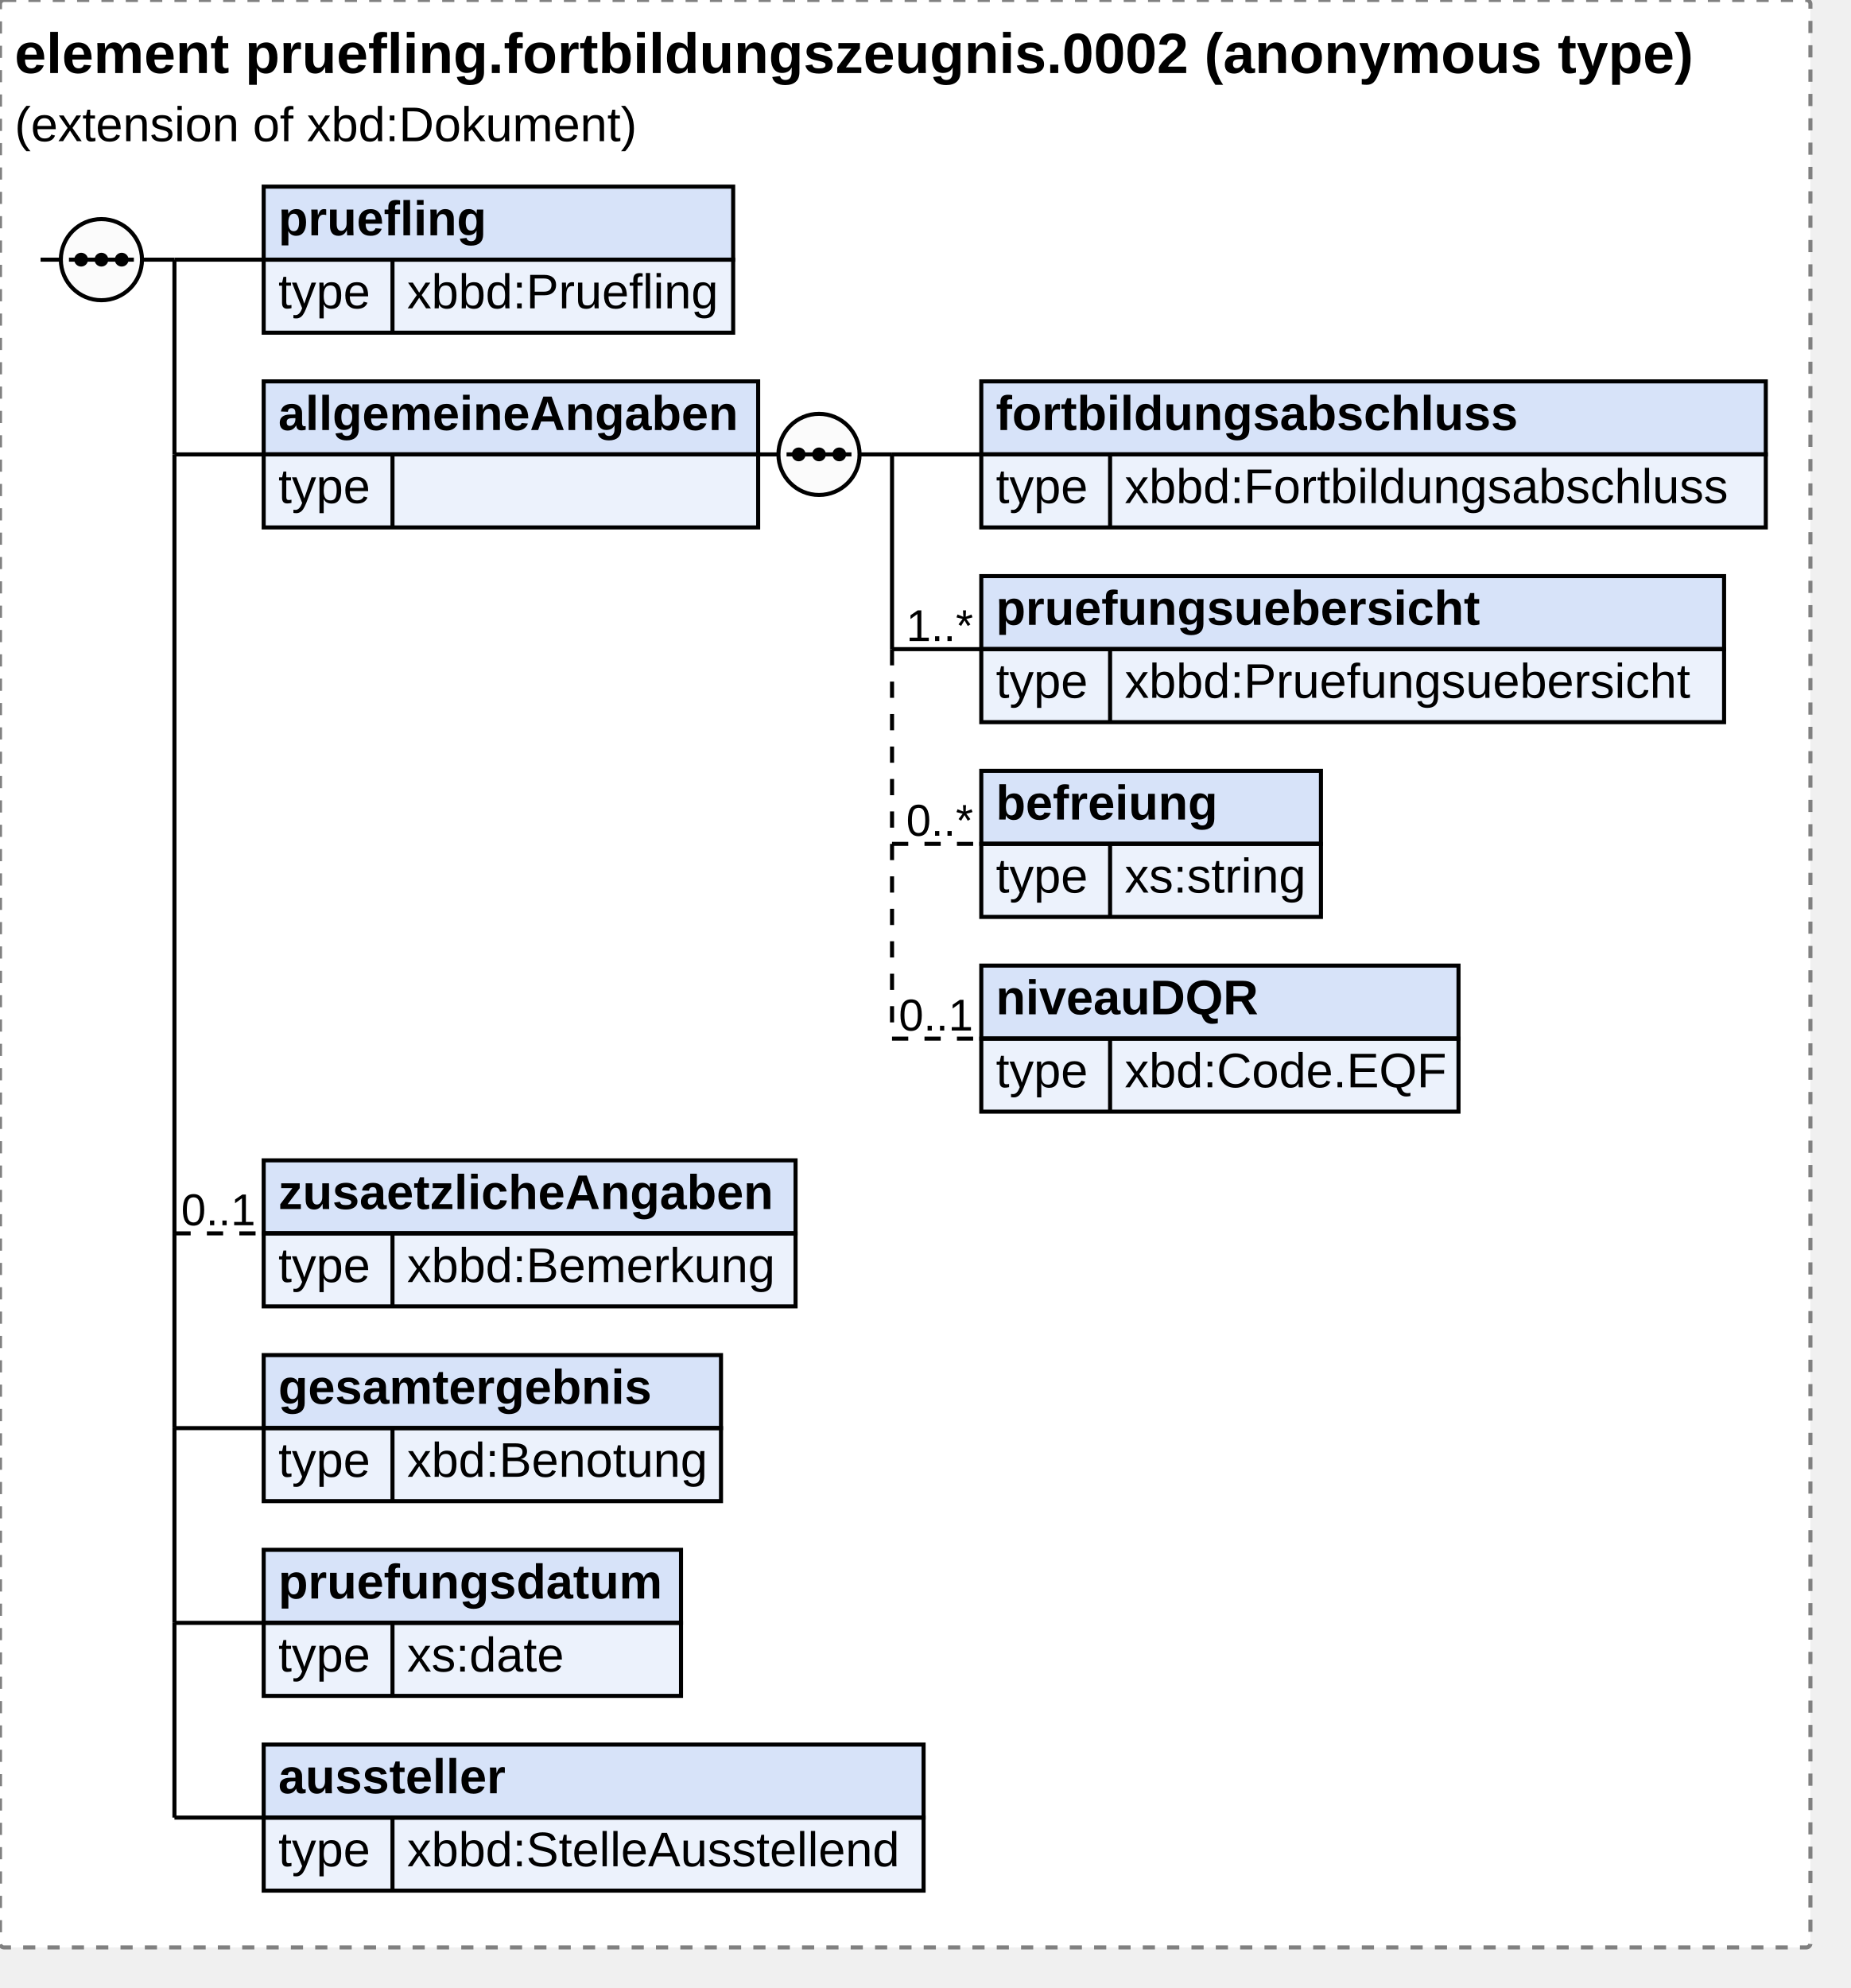
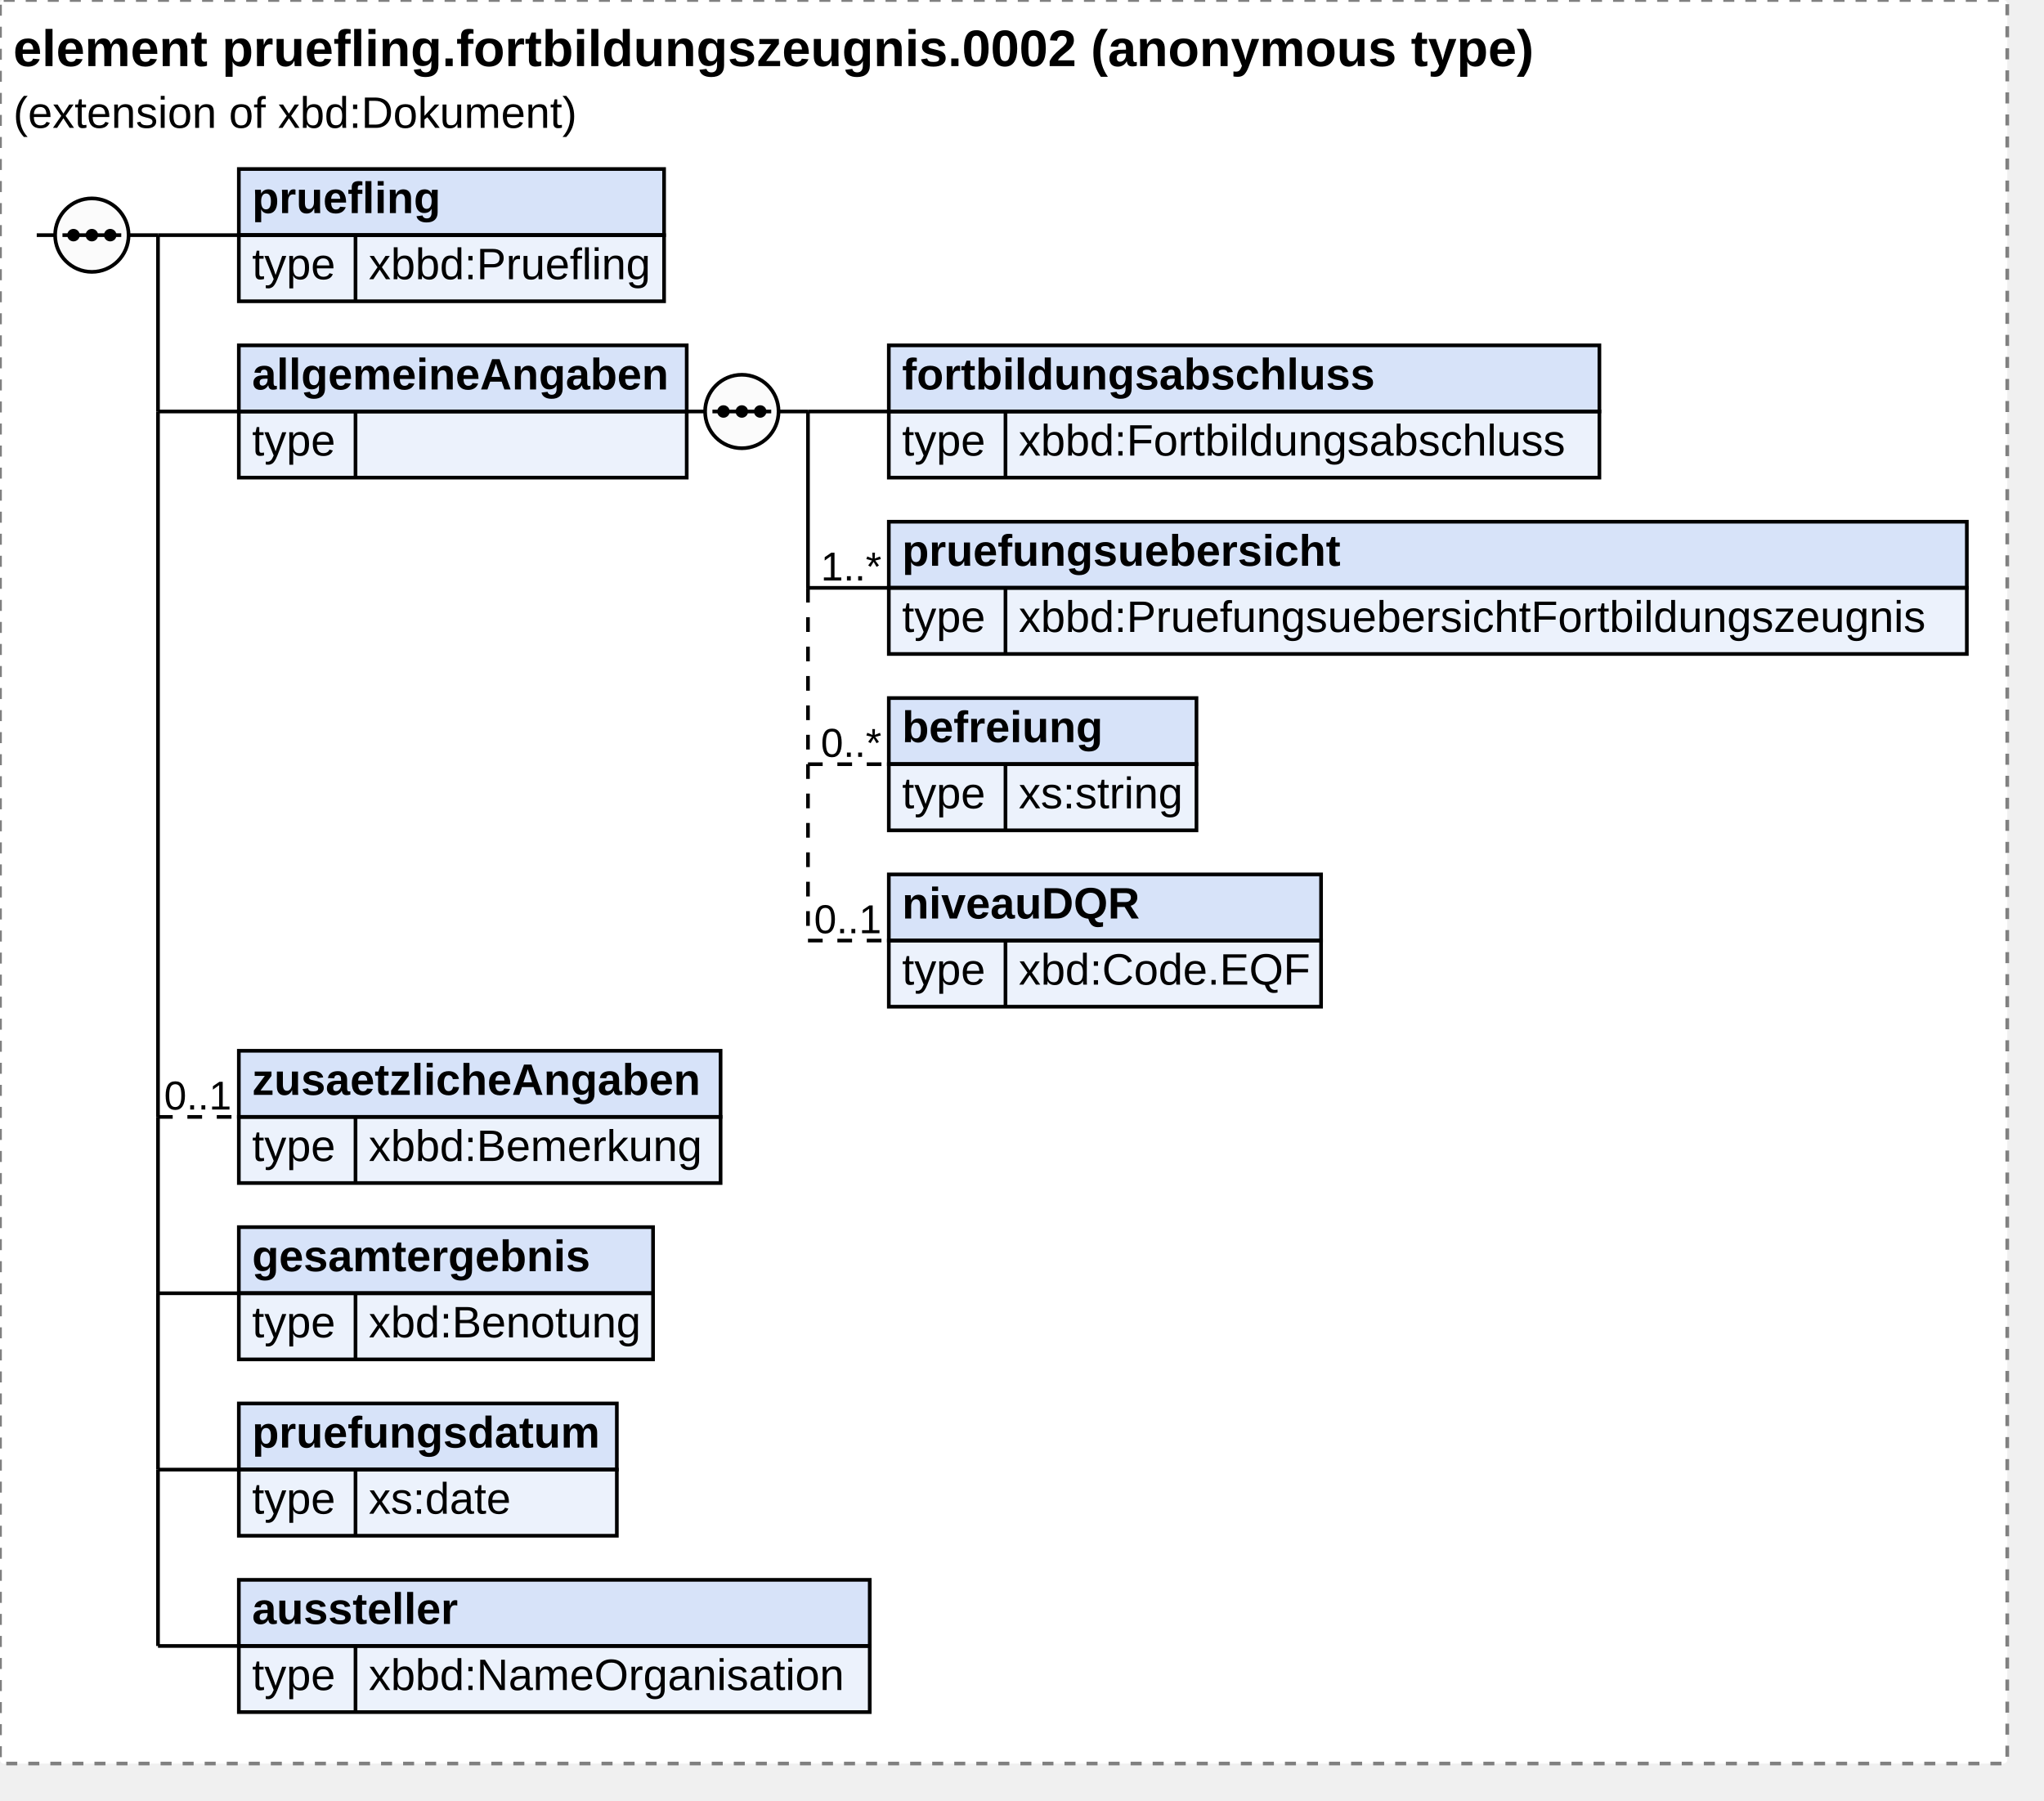
- <svg xmlns="http://www.w3.org/2000/svg" width="456.284" height="490">
+ <svg xmlns="http://www.w3.org/2000/svg" width="556.284" height="490">
  <defs>
    <style type="text/css">
                        text {
                            font-family: 'Arial';
                            fill: black;
                        }
                        text.at {
                            font-family: 'Arial';
                            fill: rgb(242, 152, 0);
                        }
                        line {
                            stroke: black;
                        }
                        line.type-structure {
                            stroke: black;
                        }
                        line.type-structure-optional {
                            stroke: black;
                            stroke-dasharray: 4, 4;
                        }
                        rect.attribute-upper {
                            stroke: black;
                            fill: rgb(255, 239, 211);
                        }
                        rect.element-upper {
                            stroke: black;
                            fill: rgb(215, 227, 249);
                        }
                        rect.element-lower {
                            stroke: black;
                            fill: rgb(236, 242, 252);
                        }
                        a text {
                            fill: black;
                        } 
                    </style>
  </defs>
-   <rect width="446.284" height="480" stroke-dasharray="3,3" rx="1" ry="1" style="stroke: grey;fill: white;" />
+   <rect width="546.284" height="480" stroke-dasharray="3,3" rx="1" ry="1" style="stroke: grey;fill: white;" />
  <text font-size="14" x="3.6" y="18" font-weight="bold">element pruefling.fortbildungszeugnis.0002 (anonymous type)</text>
  <text font-size="12" x="3.6" y="34.8"> (extension of xbd:Dokument)</text>
  <g transform="translate(10,46)">
    <g transform="translate(55,0)">
      <rect width="115.734" height="18" class="element-upper" />
      <rect width="115.734" height="18" y="18" class="element-lower" />
      <text font-size="12" x="3.6" y="12" font-weight="bold">pruefling</text>
      <line x1="0" y1="18" x2="115.734" y2="18" />
      <text font-size="12" fill="grey" x="3.6" y="30">type</text>
      <line x1="31.753" y1="18" x2="31.753" y2="36" />
      <text font-size="12" x="35.353" y="30">xbbd:Pruefling</text>
      <g transform="translate(115.7344,0)" />
    </g>
    <line x1="33" y1="18" x2="55" y2="18" class="type-structure-required" />
    <text font-size="11" fill="black" x="53" y="16" text-anchor="end" />
    <line x1="33" y1="18" x2="33" y2="18" class="type-structure-required" />
    <g transform="translate(55,48)">
      <rect width="121.894" height="18" class="element-upper" />
      <rect width="121.894" height="18" y="18" class="element-lower" />
      <text font-size="12" x="3.6" y="12" font-weight="bold">allgemeineAngaben</text>
      <line x1="0" y1="18" x2="121.894" y2="18" />
      <text font-size="12" fill="grey" x="3.6" y="30">type</text>
      <line x1="31.753" y1="18" x2="31.753" y2="36" />
      <g transform="translate(121.8937,0)">
        <g transform="translate(55,0)">
          <rect width="193.391" height="18" class="element-upper" />
          <rect width="193.391" height="18" y="18" class="element-lower" />
          <text font-size="12" x="3.6" y="12" font-weight="bold">fortbildungsabschluss</text>
          <line x1="0" y1="18" x2="193.391" y2="18" />
          <text font-size="12" fill="grey" x="3.6" y="30">type</text>
          <line x1="31.753" y1="18" x2="31.753" y2="36" />
          <text font-size="12" x="35.353" y="30">xbbd:Fortbildungsabschluss</text>
          <g transform="translate(193.3906,0)" />
        </g>
        <line x1="33" y1="18" x2="55" y2="18" class="type-structure-required" />
        <text font-size="11" fill="black" x="53" y="16" text-anchor="end" />
        <line x1="33" y1="18" x2="33" y2="18" class="type-structure-required" />
        <g transform="translate(55,48)">
-           <rect width="183.109" height="18" class="element-upper" />
-           <rect width="183.109" height="18" y="18" class="element-lower" />
+           <rect width="293.391" height="18" class="element-upper" />
+           <rect width="293.391" height="18" y="18" class="element-lower" />
          <text font-size="12" x="3.6" y="12" font-weight="bold">pruefungsuebersicht</text>
-           <line x1="0" y1="18" x2="183.109" y2="18" />
+           <line x1="0" y1="18" x2="293.391" y2="18" />
          <text font-size="12" fill="grey" x="3.6" y="30">type</text>
          <line x1="31.753" y1="18" x2="31.753" y2="36" />
-           <text font-size="12" x="35.353" y="30">xbbd:Pruefungsuebersicht</text>
-           <g transform="translate(183.1094,0)" />
+           <text font-size="12" x="35.353" y="30">xbbd:PruefungsuebersichtFortbildungszeugnis</text>
+           <g transform="translate(293.3906,0)" />
        </g>
        <line x1="33" y1="66" x2="55" y2="66" class="type-structure-required" />
        <text font-size="11" fill="black" x="53" y="64" text-anchor="end">1..*</text>
        <line x1="33" y1="18" x2="33" y2="66" class="type-structure-required" />
        <g transform="translate(55,96)">
          <rect width="83.734" height="18" class="element-upper" />
          <rect width="83.734" height="18" y="18" class="element-lower" />
          <text font-size="12" x="3.6" y="12" font-weight="bold">befreiung</text>
          <line x1="0" y1="18" x2="83.734" y2="18" />
          <text font-size="12" fill="grey" x="3.6" y="30">type</text>
          <line x1="31.753" y1="18" x2="31.753" y2="36" />
          <text font-size="12" x="35.353" y="30">xs:string</text>
          <g transform="translate(83.73438,0)" />
        </g>
        <line x1="33" y1="114" x2="55" y2="114" class="type-structure-optional" />
        <text font-size="11" fill="black" x="53" y="112" text-anchor="end">0..*</text>
        <line x1="33" y1="66" x2="33" y2="114" class="type-structure-optional" />
        <g transform="translate(55,144)">
          <rect width="117.641" height="18" class="element-upper" />
          <rect width="117.641" height="18" y="18" class="element-lower" />
          <text font-size="12" x="3.6" y="12" font-weight="bold">niveauDQR</text>
          <line x1="0" y1="18" x2="117.641" y2="18" />
          <text font-size="12" fill="grey" x="3.6" y="30">type</text>
          <line x1="31.753" y1="18" x2="31.753" y2="36" />
          <text font-size="12" x="35.353" y="30">xbd:Code.EQF</text>
          <g transform="translate(117.6406,0)" />
        </g>
        <line x1="33" y1="162" x2="55" y2="162" class="type-structure-optional" />
        <text font-size="11" fill="black" x="53" y="160" text-anchor="end">0..1</text>
        <line x1="33" y1="114" x2="33" y2="162" class="type-structure-optional" />
        <circle cx="15" cy="18" r="10" stroke="black" fill="rgb(251, 251, 251)" />
        <line x1="0" y1="18" x2="5" y2="18" class="type-structure-required" />
        <line x1="25" y1="18" x2="33" y2="18" class="type-structure-required" />
        <circle cx="10" cy="18" r="1.2" stroke="black" fill="black" />
        <circle cx="15" cy="18" r="1.2" stroke="black" fill="black" />
        <circle cx="20" cy="18" r="1.2" stroke="black" fill="black" />
        <line x1="7" y1="18" x2="23" y2="18" />
      </g>
    </g>
    <line x1="33" y1="66" x2="55" y2="66" class="type-structure-required" />
    <text font-size="11" fill="black" x="53" y="64" text-anchor="end" />
    <line x1="33" y1="18" x2="33" y2="66" class="type-structure-required" />
    <g transform="translate(55,240)">
      <rect width="131.112" height="18" class="element-upper" />
      <rect width="131.112" height="18" y="18" class="element-lower" />
      <text font-size="12" x="3.6" y="12" font-weight="bold">zusaetzlicheAngaben</text>
      <line x1="0" y1="18" x2="131.112" y2="18" />
      <text font-size="12" fill="grey" x="3.6" y="30">type</text>
      <line x1="31.753" y1="18" x2="31.753" y2="36" />
      <text font-size="12" x="35.353" y="30">xbbd:Bemerkung</text>
      <g transform="translate(131.1125,0)" />
    </g>
    <line x1="33" y1="258" x2="55" y2="258" class="type-structure-optional" />
    <text font-size="11" fill="black" x="53" y="256" text-anchor="end">0..1</text>
    <line x1="33" y1="66" x2="33" y2="258" class="type-structure-required" />
    <g transform="translate(55,288)">
      <rect width="112.734" height="18" class="element-upper" />
      <rect width="112.734" height="18" y="18" class="element-lower" />
      <text font-size="12" x="3.6" y="12" font-weight="bold">gesamtergebnis</text>
      <line x1="0" y1="18" x2="112.734" y2="18" />
      <text font-size="12" fill="grey" x="3.6" y="30">type</text>
      <line x1="31.753" y1="18" x2="31.753" y2="36" />
      <text font-size="12" x="35.353" y="30">xbd:Benotung</text>
      <g transform="translate(112.7344,0)" />
    </g>
    <line x1="33" y1="306" x2="55" y2="306" class="type-structure-required" />
    <text font-size="11" fill="black" x="53" y="304" text-anchor="end" />
    <line x1="33" y1="258" x2="33" y2="306" class="type-structure-required" />
    <g transform="translate(55,336)">
      <rect width="102.878" height="18" class="element-upper" />
      <rect width="102.878" height="18" y="18" class="element-lower" />
      <text font-size="12" x="3.6" y="12" font-weight="bold">pruefungsdatum</text>
      <line x1="0" y1="18" x2="102.878" y2="18" />
      <text font-size="12" fill="grey" x="3.6" y="30">type</text>
      <line x1="31.753" y1="18" x2="31.753" y2="36" />
      <text font-size="12" x="35.353" y="30">xs:date</text>
      <g transform="translate(102.8781,0)" />
    </g>
    <line x1="33" y1="354" x2="55" y2="354" class="type-structure-required" />
    <text font-size="11" fill="black" x="53" y="352" text-anchor="end" />
    <line x1="33" y1="306" x2="33" y2="354" class="type-structure-required" />
    <g transform="translate(55,384)">
-       <rect width="162.672" height="18" class="element-upper" />
-       <rect width="162.672" height="18" y="18" class="element-lower" />
+       <rect width="171.703" height="18" class="element-upper" />
+       <rect width="171.703" height="18" y="18" class="element-lower" />
      <text font-size="12" x="3.6" y="12" font-weight="bold">aussteller</text>
-       <line x1="0" y1="18" x2="162.672" y2="18" />
+       <line x1="0" y1="18" x2="171.703" y2="18" />
      <text font-size="12" fill="grey" x="3.6" y="30">type</text>
      <line x1="31.753" y1="18" x2="31.753" y2="36" />
-       <text font-size="12" x="35.353" y="30">xbbd:StelleAusstellend</text>
-       <g transform="translate(162.6719,0)" />
+       <text font-size="12" x="35.353" y="30">xbbd:NameOrganisation</text>
+       <g transform="translate(171.7031,0)" />
    </g>
    <line x1="33" y1="402" x2="55" y2="402" class="type-structure-required" />
    <text font-size="11" fill="black" x="53" y="400" text-anchor="end" />
    <line x1="33" y1="354" x2="33" y2="402" class="type-structure-required" />
    <circle cx="15" cy="18" r="10" stroke="black" fill="rgb(251, 251, 251)" />
    <line x1="0" y1="18" x2="5" y2="18" class="type-structure-required" />
    <line x1="25" y1="18" x2="33" y2="18" class="type-structure-required" />
    <circle cx="10" cy="18" r="1.2" stroke="black" fill="black" />
    <circle cx="15" cy="18" r="1.2" stroke="black" fill="black" />
    <circle cx="20" cy="18" r="1.2" stroke="black" fill="black" />
    <line x1="7" y1="18" x2="23" y2="18" />
  </g>
</svg>
